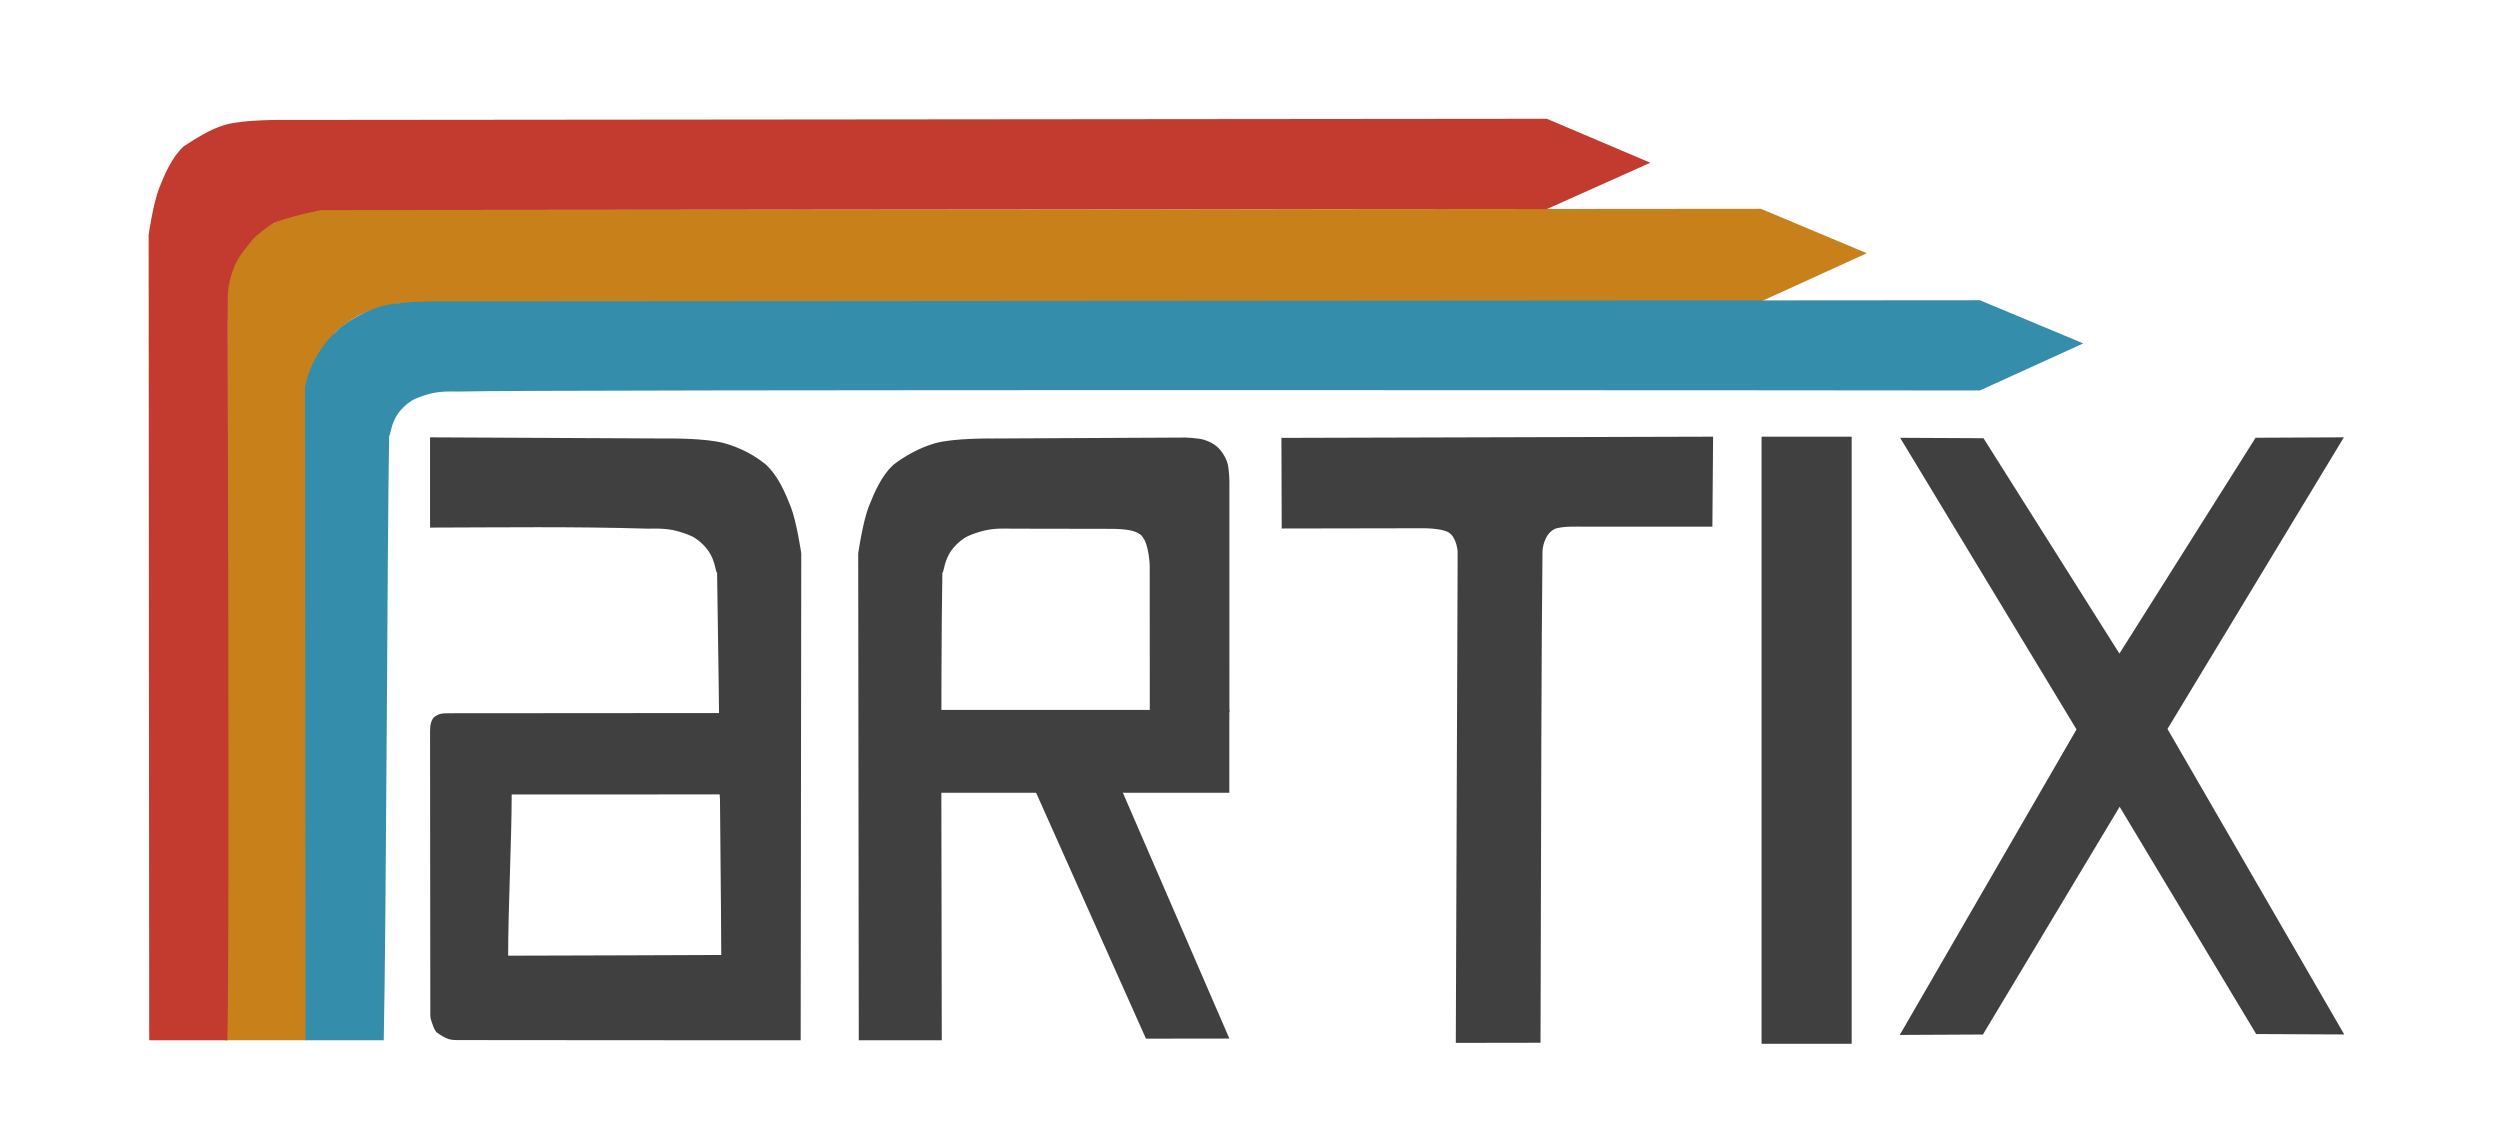
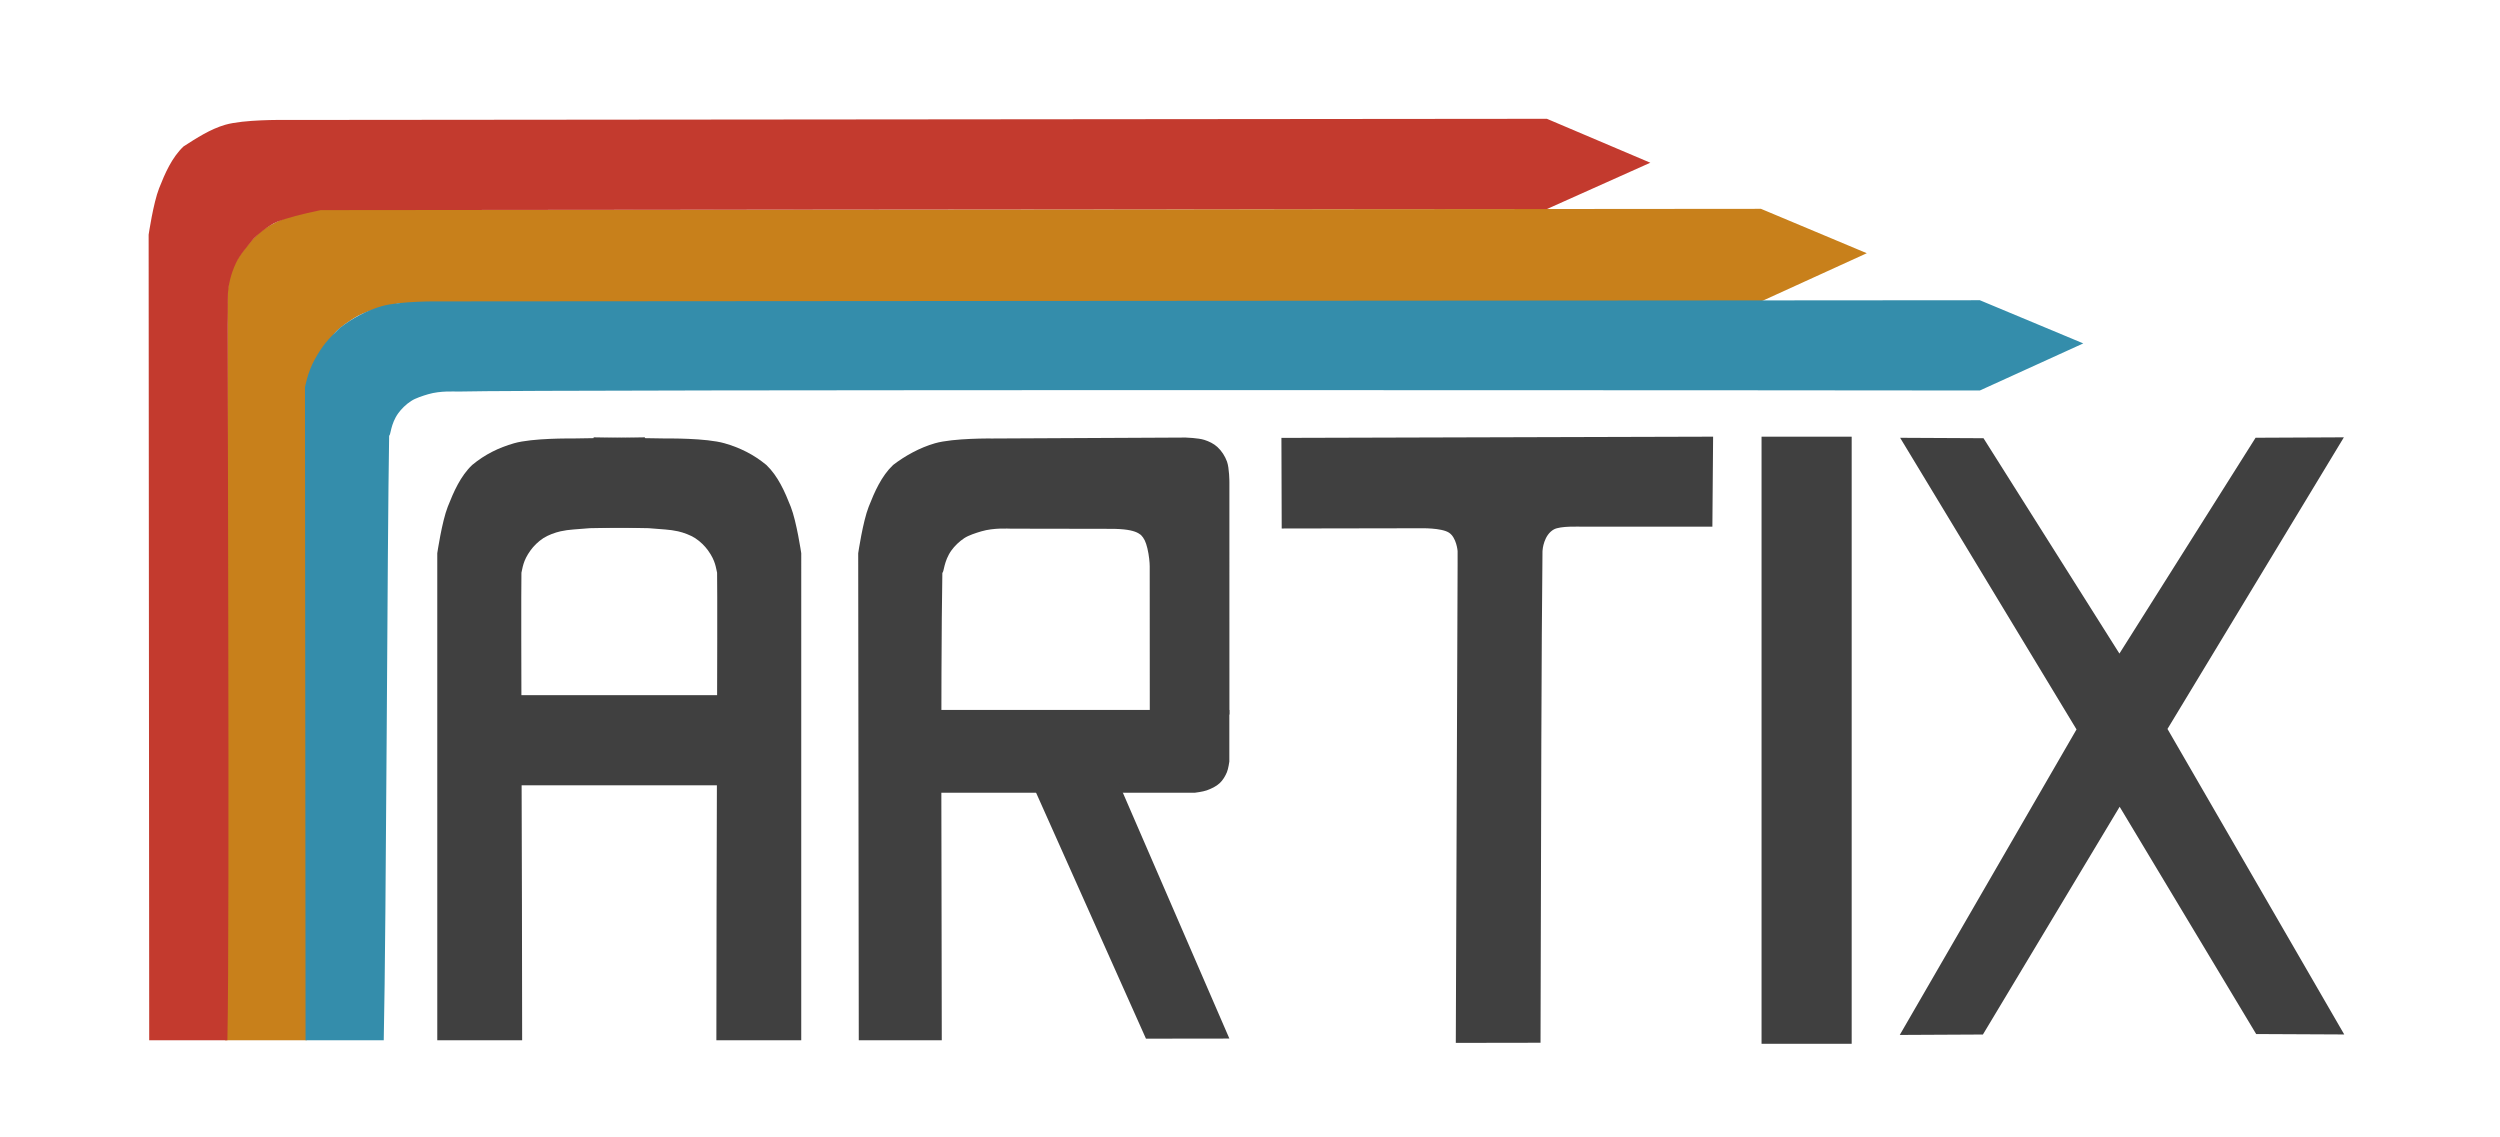
<svg xmlns="http://www.w3.org/2000/svg" width="550mm" height="250mm" viewBox="0 0 550 250" version="1.1" id="svg8">
  <defs id="defs2" />
  <g id="layer1" transform="translate(0,-47)">
-     <path style="fill:#404040;fill-opacity:1;stroke:none;stroke-width:0.542px;stroke-linecap:butt;stroke-linejoin:miter;stroke-opacity:1" d="m 196.482,149.296 c -2.572,2.447 -4.071,5.893 -5.372,9.196 -1.28,3.248 -2.305,10.217 -2.305,10.217 L 188.93,275.864 h 18.26 c 0,-26.047 -0.282,-79.677 0.13,-102.868 0.35,-0.016 0.302,-2.574 2.006,-4.919 0.683,-0.94 1.648,-1.919 2.822,-2.69 0.967,-0.635 2.593,-1.152 3.759,-1.496 2.752,-0.812 5.978,-0.584 6.514,-0.584 7.281,0 14.213,0.021 20.849,0.035 1.515,0.003 2.702,-0.008 4.044,0.136 2.011,0.215 3.001,0.661 3.693,1.216 0.682,0.691 1.076,1.509 1.417,2.935 0.372,1.555 0.512,3.183 0.512,3.952 0.004,9.819 0.017,26.65 0.017,32.069 5.562,0 14.474,0.013 17.518,0.013 0,-3.821 -0.004,-48.777 -0.004,-50.644 0,0 -0.014,-3.062 -0.529,-4.472 -0.44,-1.205 -1.172,-2.347 -2.117,-3.215 -0.805,-0.739 -1.841,-1.228 -2.881,-1.562 -1.308,-0.42 -4.088,-0.51 -4.088,-0.51 l -42.453,0.211 c 0,0 -8.632,-0.125 -12.72,1.053 -3.319,0.957 -6.566,2.748 -9.198,4.774 z" id="path820" />
+     <path style="fill:#404040;fill-opacity:1;stroke:none;stroke-width:0.542px;stroke-linecap:butt;stroke-linejoin:miter;stroke-opacity:1" d="m 196.482,149.296 c -2.572,2.447 -4.071,5.893 -5.372,9.196 -1.28,3.248 -2.305,10.217 -2.305,10.217 L 188.93,275.864 h 18.26 c 0,-26.047 -0.282,-79.677 0.13,-102.868 0.35,-0.016 0.302,-2.574 2.006,-4.919 0.683,-0.94 1.648,-1.919 2.822,-2.69 0.967,-0.635 2.593,-1.152 3.759,-1.496 2.752,-0.812 5.978,-0.584 6.514,-0.584 7.281,0 14.213,0.021 20.849,0.035 1.515,0.003 2.702,-0.008 4.044,0.136 2.011,0.215 3.001,0.661 3.693,1.216 0.682,0.691 1.076,1.509 1.417,2.935 0.372,1.555 0.512,3.183 0.512,3.952 0.004,9.819 0.017,27.179 0.017,32.598 5.562,0 14.474,0.013 17.518,0.013 0,-3.821 -0.004,-49.306 -0.004,-51.173 0,0 -0.014,-3.062 -0.529,-4.472 -0.44,-1.205 -1.172,-2.347 -2.117,-3.215 -0.805,-0.739 -1.841,-1.228 -2.881,-1.562 -1.308,-0.42 -4.088,-0.51 -4.088,-0.51 l -42.453,0.211 c 0,0 -8.632,-0.125 -12.72,1.053 -3.319,0.957 -6.566,2.748 -9.198,4.774 z" id="path820" />
    <path style="fill:#404040;fill-opacity:1;stroke:none;stroke-width:0.542px;stroke-linecap:butt;stroke-linejoin:miter;stroke-opacity:1" d="m 320.674,170.873 -0.398,105.561 18.64,-0.03 c 0.133,-53.838 0.195,-86.346 0.431,-108.141 0.005,-0.404 0.3,-3.556 2.495,-4.786 1.441,-0.807 5.644,-0.593 6.214,-0.611 l 28.667,9.3e-4 0.161,-19.8 -94.971,0.269 0.062,19.935 30.545,-0.054 c 0,0 4.585,-0.122 6.255,0.969 1.669,1.091 1.898,4.039 1.898,4.039 z" id="path822" />
    <path style="fill:#404040;fill-opacity:1;stroke:none;stroke-width:0.542px;stroke-linecap:butt;stroke-linejoin:miter;stroke-opacity:1" d="m 515.654,143.211 -19.425,0.093 -29.957,47.483 -29.902,-47.379 -18.342,-0.093 38.806,64.158 -38.886,67.214 18.292,-0.093 30.083,-50.109 30.033,50.004 19.376,0.093 -38.886,-67.214 z" id="path839" />
    <path style="opacity:1;fill:#404040;fill-opacity:1;fill-rule:nonzero;stroke:none;stroke-width:0.725;stroke-miterlimit:4;stroke-dasharray:none;stroke-dashoffset:24.5;stroke-opacity:1" d="m 387.54,143.07 h 19.829 V 276.634 h -19.829 z" id="rect858" />
-     <path id="path825" d="m 168.598,149.296 c 2.572,2.447 4.071,5.893 5.372,9.196 1.28,3.248 2.305,10.217 2.305,10.217 L 176.15,275.864 c -25.773,0.014 -49.959,-0.038 -75.732,-0.048 -0.641,-2.3e-4 -1.601,-0.08 -2.346,-0.46 -1.043,-0.531 -1.517,-0.859 -2.083,-1.299 -0.379,-0.536 -0.54,-0.832 -0.92,-1.943 -0.267,-0.78 -0.4,-1.107 -0.401,-1.877 -0.01,-12.93 -0.049,-50.78 -0.057,-62.498 -4.9e-4,-0.684 0.075,-1.281 0.236,-1.795 0.149,-0.478 0.37,-0.922 0.666,-1.183 0.27,-0.214 0.704,-0.499 1.231,-0.659 0.505,-0.153 1.134,-0.19 1.697,-0.19 16.79,-0.005 47.985,-0.044 60.076,-0.044 0,-3.642 0.114,24.197 -0.193,17.902 -7.822,0 -35.021,0.017 -45.753,0.017 0,9.642 -0.779,25.168 -0.779,35.463 13.4,0 43.195,-0.157 46.883,-0.157 0,-5.334 -0.398,-54.155 -0.916,-84.097 -0.35,-0.016 -0.302,-2.574 -2.006,-4.919 -0.683,-0.94 -1.648,-1.919 -2.822,-2.69 -0.967,-0.635 -2.593,-1.152 -3.759,-1.496 -2.752,-0.812 -5.979,-0.568 -6.514,-0.584 -16.711,-0.497 -32.353,-0.271 -48.046,-0.236 v -19.858 l 52.068,0.256 c 0,0 8.632,-0.125 12.72,1.053 3.319,0.957 6.365,2.425 9.198,4.774 z" style="fill:#404040;fill-opacity:1;stroke:none;stroke-width:0.542px;stroke-linecap:butt;stroke-linejoin:miter;stroke-opacity:1" />
+     <path id="path825" d="m 168.598,149.296 c 2.572,2.447 4.071,5.893 5.372,9.196 1.28,3.248 2.305,10.217 2.305,10.217 l -0.002,107.155 c -5.72,0.003 -13.073,0.003 -18.671,7.5e-4 0,-34.739 0.293,-94.905 0.158,-102.869 -0.266,-0.993 -0.302,-2.574 -2.006,-4.919 -0.683,-0.94 -1.648,-1.919 -2.822,-2.69 -0.967,-0.635 -2.573,-1.232 -3.759,-1.496 -1.92,-0.428 -3.418,-0.415 -6.492,-0.691 -3.032,-0.062 -7.139,-0.14 -12.084,-0.129 v -19.858 l 16.084,0.256 c 0,0 8.632,-0.125 12.72,1.053 3.319,0.957 6.365,2.425 9.198,4.774 z" style="fill:#404040;fill-opacity:1;stroke:none;stroke-width:0.542px;stroke-linecap:butt;stroke-linejoin:miter;stroke-opacity:1" />
    <path style="fill:#c8801b;fill-opacity:1;stroke:none;stroke-width:0.542px;stroke-linecap:butt;stroke-linejoin:miter;stroke-opacity:1" d="m 57.31,97.966 c -2.572,2.447 -5.129,5.364 -6.43,8.667 -1.28,3.248 -0.803,11.762 -0.803,11.762 L 49.498,275.864 h 17.992 c 0.561,-25.858 -0.082,-142.12 0.13,-144.672 0.14,-1.689 1.451,-2.678 2.697,-5.295 0.854,-1.794 2.457,-4.512 3.328,-5.614 0.839,-1.061 3.587,-3.008 5.156,-3.827 1.985,-1.037 5.128,-1.941 9.233,-2.785 4.088,0 283.686,-0.378 299.378,-0.342 l 23.283,-10.621 -23.283,-9.766 -307.655,0.256 c 0,0 -9.161,-0.654 -13.249,0.524 -3.319,0.957 -6.432,2.187 -9.198,4.244 -5e-6,1e-5 -2e-5,0 -2e-5,0 z" id="path831" />
    <path id="path833" d="m 40.377,79.218 c -2.572,2.447 -4.071,5.893 -5.372,9.196 -1.28,3.248 -2.305,10.217 -2.305,10.217 L 32.825,275.864 h 17.202 c 0.561,-25.858 -0.082,-161.927 0.13,-164.479 0.14,-1.689 0.546,-3.975 1.792,-6.592 0.854,-1.794 2.668,-3.818 3.54,-4.92 0.839,-1.061 3.777,-3.407 5.423,-4.056 2.199,-0.866 5.533,-1.745 9.638,-2.589 4.088,0 254.074,-0.271 269.766,-0.236 l 22.754,-10.191 -22.754,-9.666 -278.022,0.256 c 0,0 -8.632,-0.125 -12.719,1.053 -3.319,0.957 -6.325,2.929 -9.198,4.774 -6e-6,4e-6 -2e-5,0 -2e-5,0 z" style="fill:#c33a2e;fill-opacity:1;stroke:none;stroke-width:0.542px;stroke-linecap:butt;stroke-linejoin:miter;stroke-opacity:1" />
    <path id="path827" d="m 74.773,119.133 c -2.572,2.447 -3.874,3.926 -5.585,7.037 -1.521,2.766 -2.092,6.026 -2.092,6.026 L 67.221,275.864 H 84.423 c 0.561,-25.858 0.777,-109.839 1.189,-133.031 0.35,-0.016 0.302,-2.574 2.006,-4.919 0.683,-0.94 1.648,-1.919 2.822,-2.69 0.967,-0.635 2.593,-1.152 3.759,-1.496 2.752,-0.812 5.978,-0.568 6.514,-0.584 16.711,-0.497 319.161,-0.271 334.854,-0.236 l 22.754,-10.36 -22.754,-9.498 -338.876,0.256 c 0,0 -8.632,-0.125 -12.719,1.053 -3.319,0.957 -6.439,2.632 -9.198,4.774 z" style="fill:#348dab;fill-opacity:1;stroke:none;stroke-width:0.542px;stroke-linecap:butt;stroke-linejoin:miter;stroke-opacity:1" />
-     <path id="path821" d="m 270.453,203.181 v 18.225 h -65.501 v -18.225 z" style="opacity:1;fill:#404040;fill-opacity:1;fill-rule:nonzero;stroke:none;stroke-width:0.487;stroke-miterlimit:4;stroke-dasharray:none;stroke-dashoffset:24.5;stroke-opacity:1" />
+     <path id="path821" d="m 270.453,203.181 v 11.367 c 0,0 -0.217,1.596 -0.529,2.329 -0.377,0.886 -0.883,1.757 -1.587,2.412 -0.795,0.739 -1.824,1.212 -2.842,1.587 -0.846,0.312 -2.653,0.529 -2.653,0.529 h -57.89 v -18.225 z" style="opacity:1;fill:#404040;fill-opacity:1;fill-rule:nonzero;stroke:none;stroke-width:0.487;stroke-miterlimit:4;stroke-dasharray:none;stroke-dashoffset:24.5;stroke-opacity:1" />
    <path style="opacity:1;fill:#404040;fill-opacity:1;fill-rule:nonzero;stroke:none;stroke-width:0.502;stroke-miterlimit:4;stroke-dasharray:none;stroke-dashoffset:24.5;stroke-opacity:1" d="m 270.462,275.483 -18.351,0.024 -25.785,-57.719 18.881,-0.595 z" id="path823" />
+     <path style="fill:#404040;fill-opacity:1;stroke:none;stroke-width:0.542px;stroke-linecap:butt;stroke-linejoin:miter;stroke-opacity:1" d="m 103.877,149.296 c -2.572,2.447 -4.071,5.893 -5.372,9.196 -1.28,3.248 -2.305,10.217 -2.305,10.217 l 0.002,107.155 c 5.72,0.003 13.073,0.003 18.671,7.5e-4 0,-34.739 -0.293,-94.905 -0.158,-102.869 0.266,-0.993 0.302,-2.574 2.006,-4.919 0.683,-0.94 1.648,-1.919 2.822,-2.69 0.967,-0.635 2.573,-1.232 3.759,-1.496 1.92,-0.428 3.418,-0.415 6.492,-0.691 3.032,-0.062 7.139,-0.14 12.084,-0.129 v -19.858 l -16.084,0.256 c 0,0 -8.632,-0.125 -12.72,1.053 -3.319,0.957 -6.365,2.425 -9.198,4.774 z" id="path845" />
+     <path id="path847" d="m 173.584,199.937 v 19.829 H 98.896 V 199.937 Z" style="opacity:1;fill:#404040;fill-opacity:1;fill-rule:nonzero;stroke:none;stroke-width:0.542;stroke-miterlimit:4;stroke-dasharray:none;stroke-dashoffset:24.5;stroke-opacity:1" />
  </g>
</svg>
